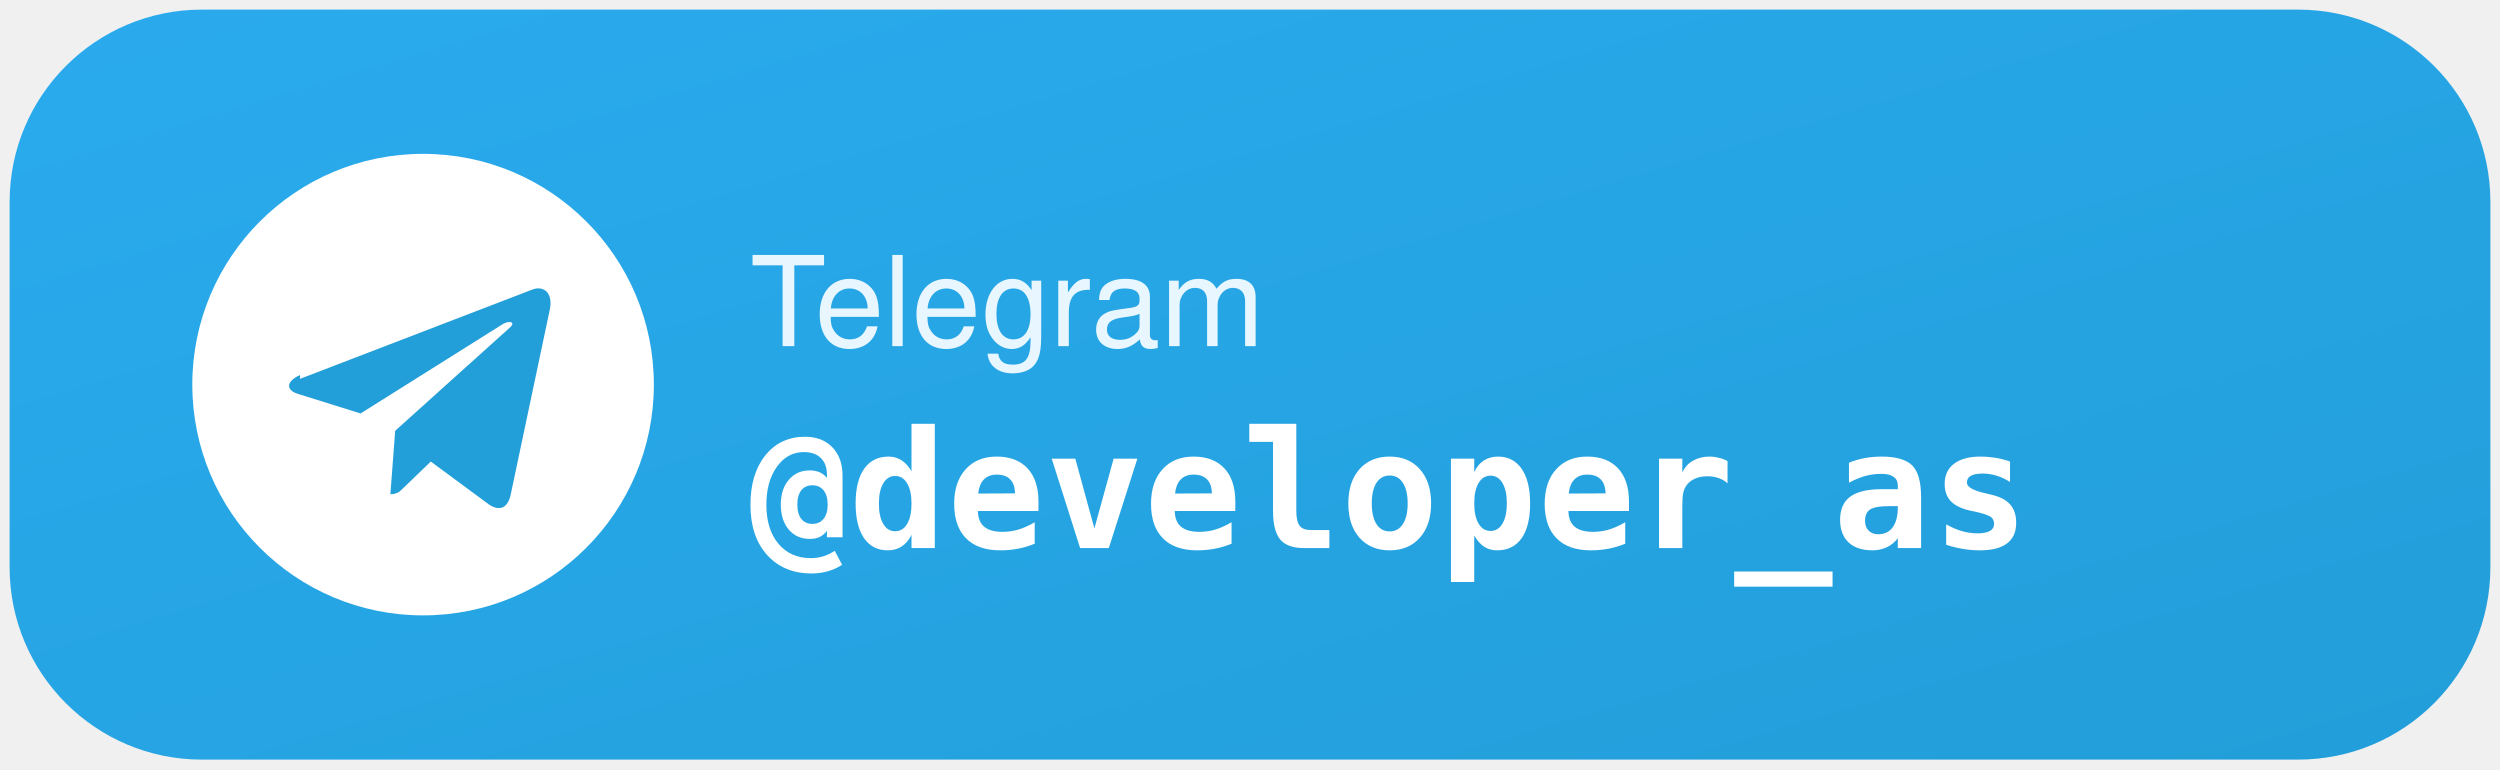
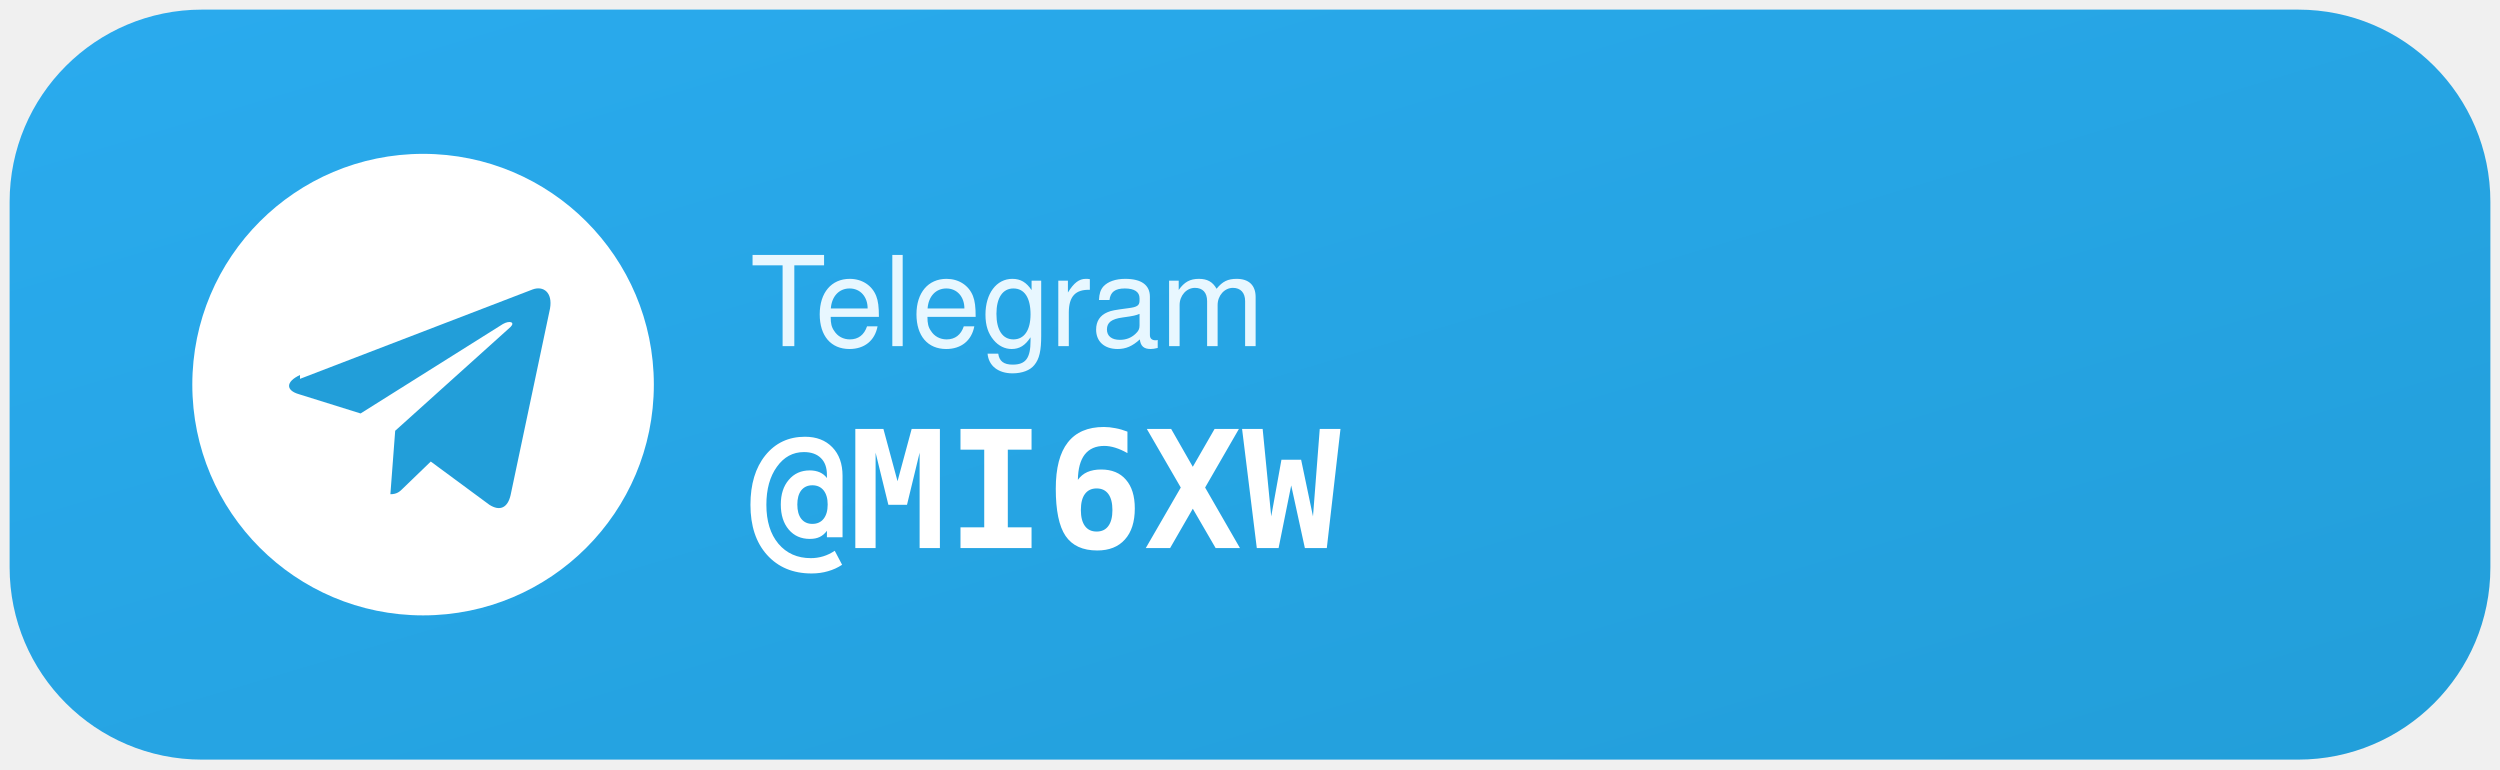
<svg xmlns="http://www.w3.org/2000/svg" width="260" height="80" viewBox="0 0 260 80" role="img" aria-label="Telegram @MI6XW">
  <defs>
    <linearGradient id="tgb" x1="0" y1="0" x2="1" y2="1">
      <stop offset="0" stop-color="#2AABEE" />
      <stop offset="1" stop-color="#229ED9" />
    </linearGradient>
  </defs>
  <rect x="1" y="1" width="258" height="78" rx="20" fill="url(#tgb)" />
  <circle cx="44" cy="40" r="24" fill="#ffffff" />
  <path fill="#229ED9" d="M31.2 39.4l24.2-9.3c1.1-.4 2.1.3 1.8 2l-4.1 19.4c-.3 1.3-1.1 1.7-2.2 1l-6.1-4.5-2.9 2.8c-.3.3-.6.6-1.3.6l.5-6.6 12-10.8c.5-.5-.1-.7-.8-.3l-14.8 9.3-6.4-2c-1.4-.4-1.4-1.3.1-2z" />
  <text x="78" y="36" font-family="Segoe UI, Helvetica, Arial, sans-serif" font-size="13" fill="#e8f7ff">Telegram</text>
-   <text x="78" y="57" font-family="Consolas, Menlo, monospace" font-size="17" font-weight="700" fill="#ffffff">@developer_as</text>
+   <text x="78" y="57" font-family="Consolas, Menlo, monospace" font-size="17" font-weight="700" fill="#ffffff">@MI6XW</text>
</svg>
